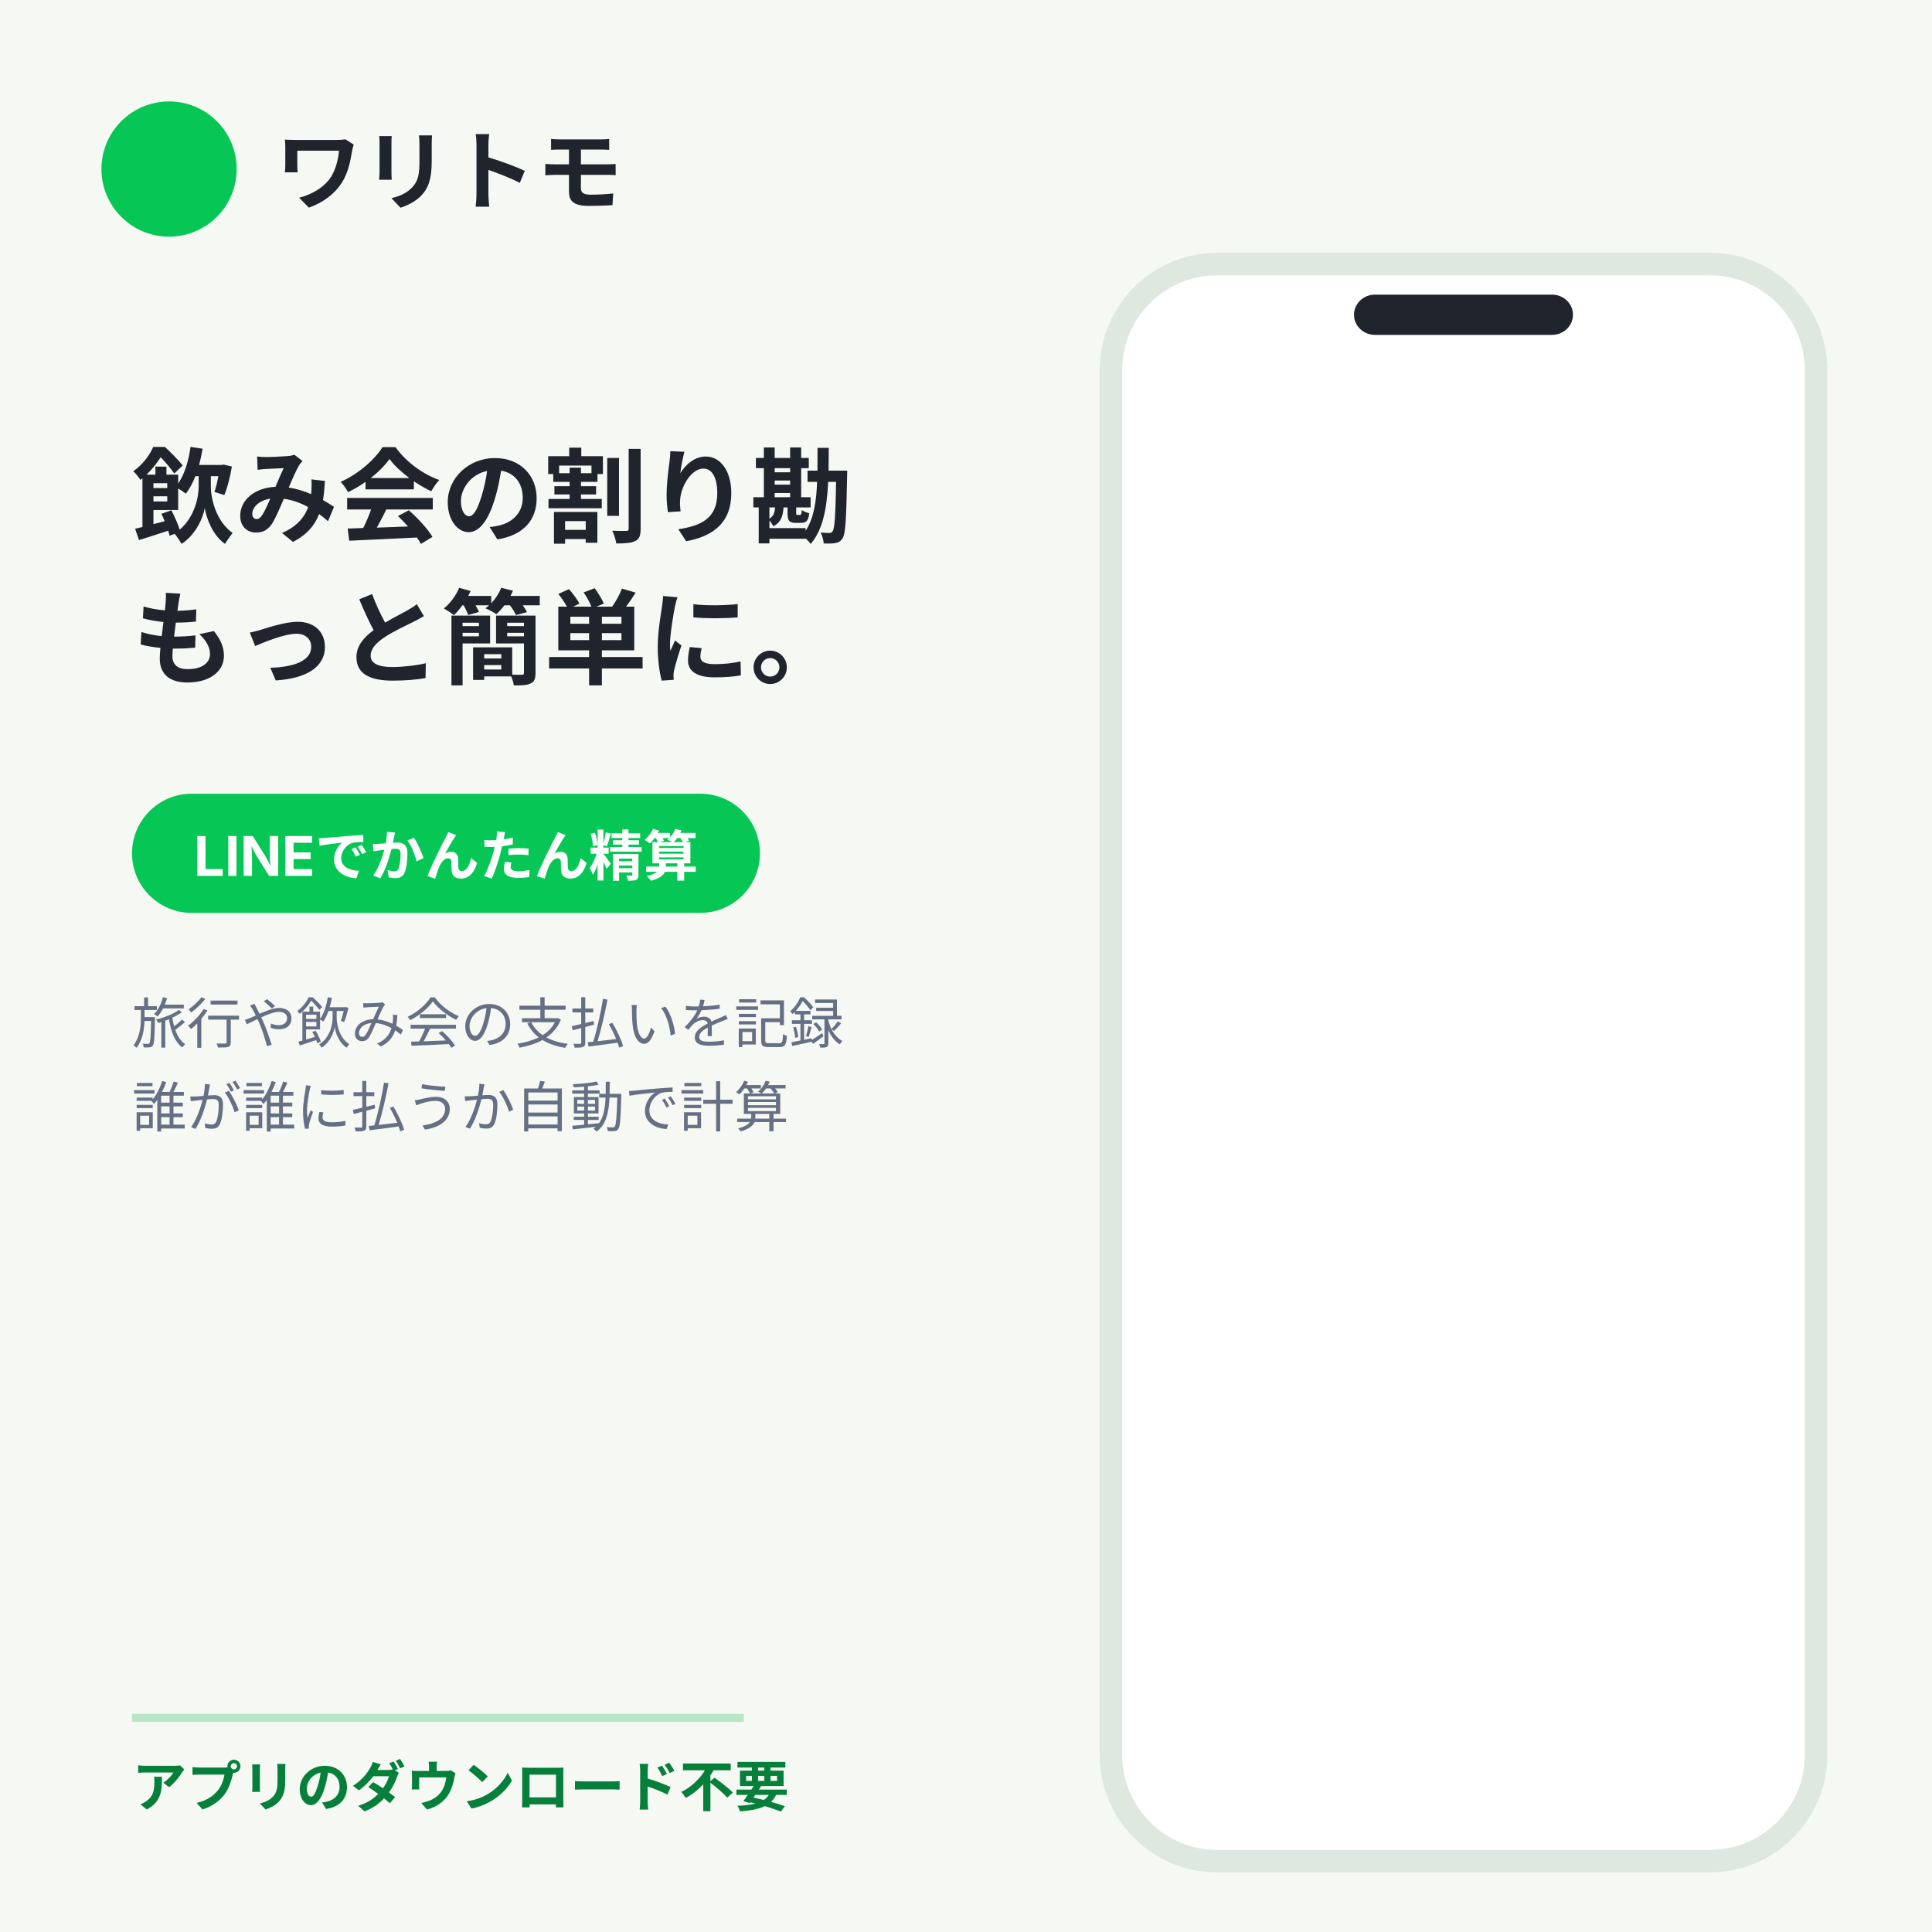
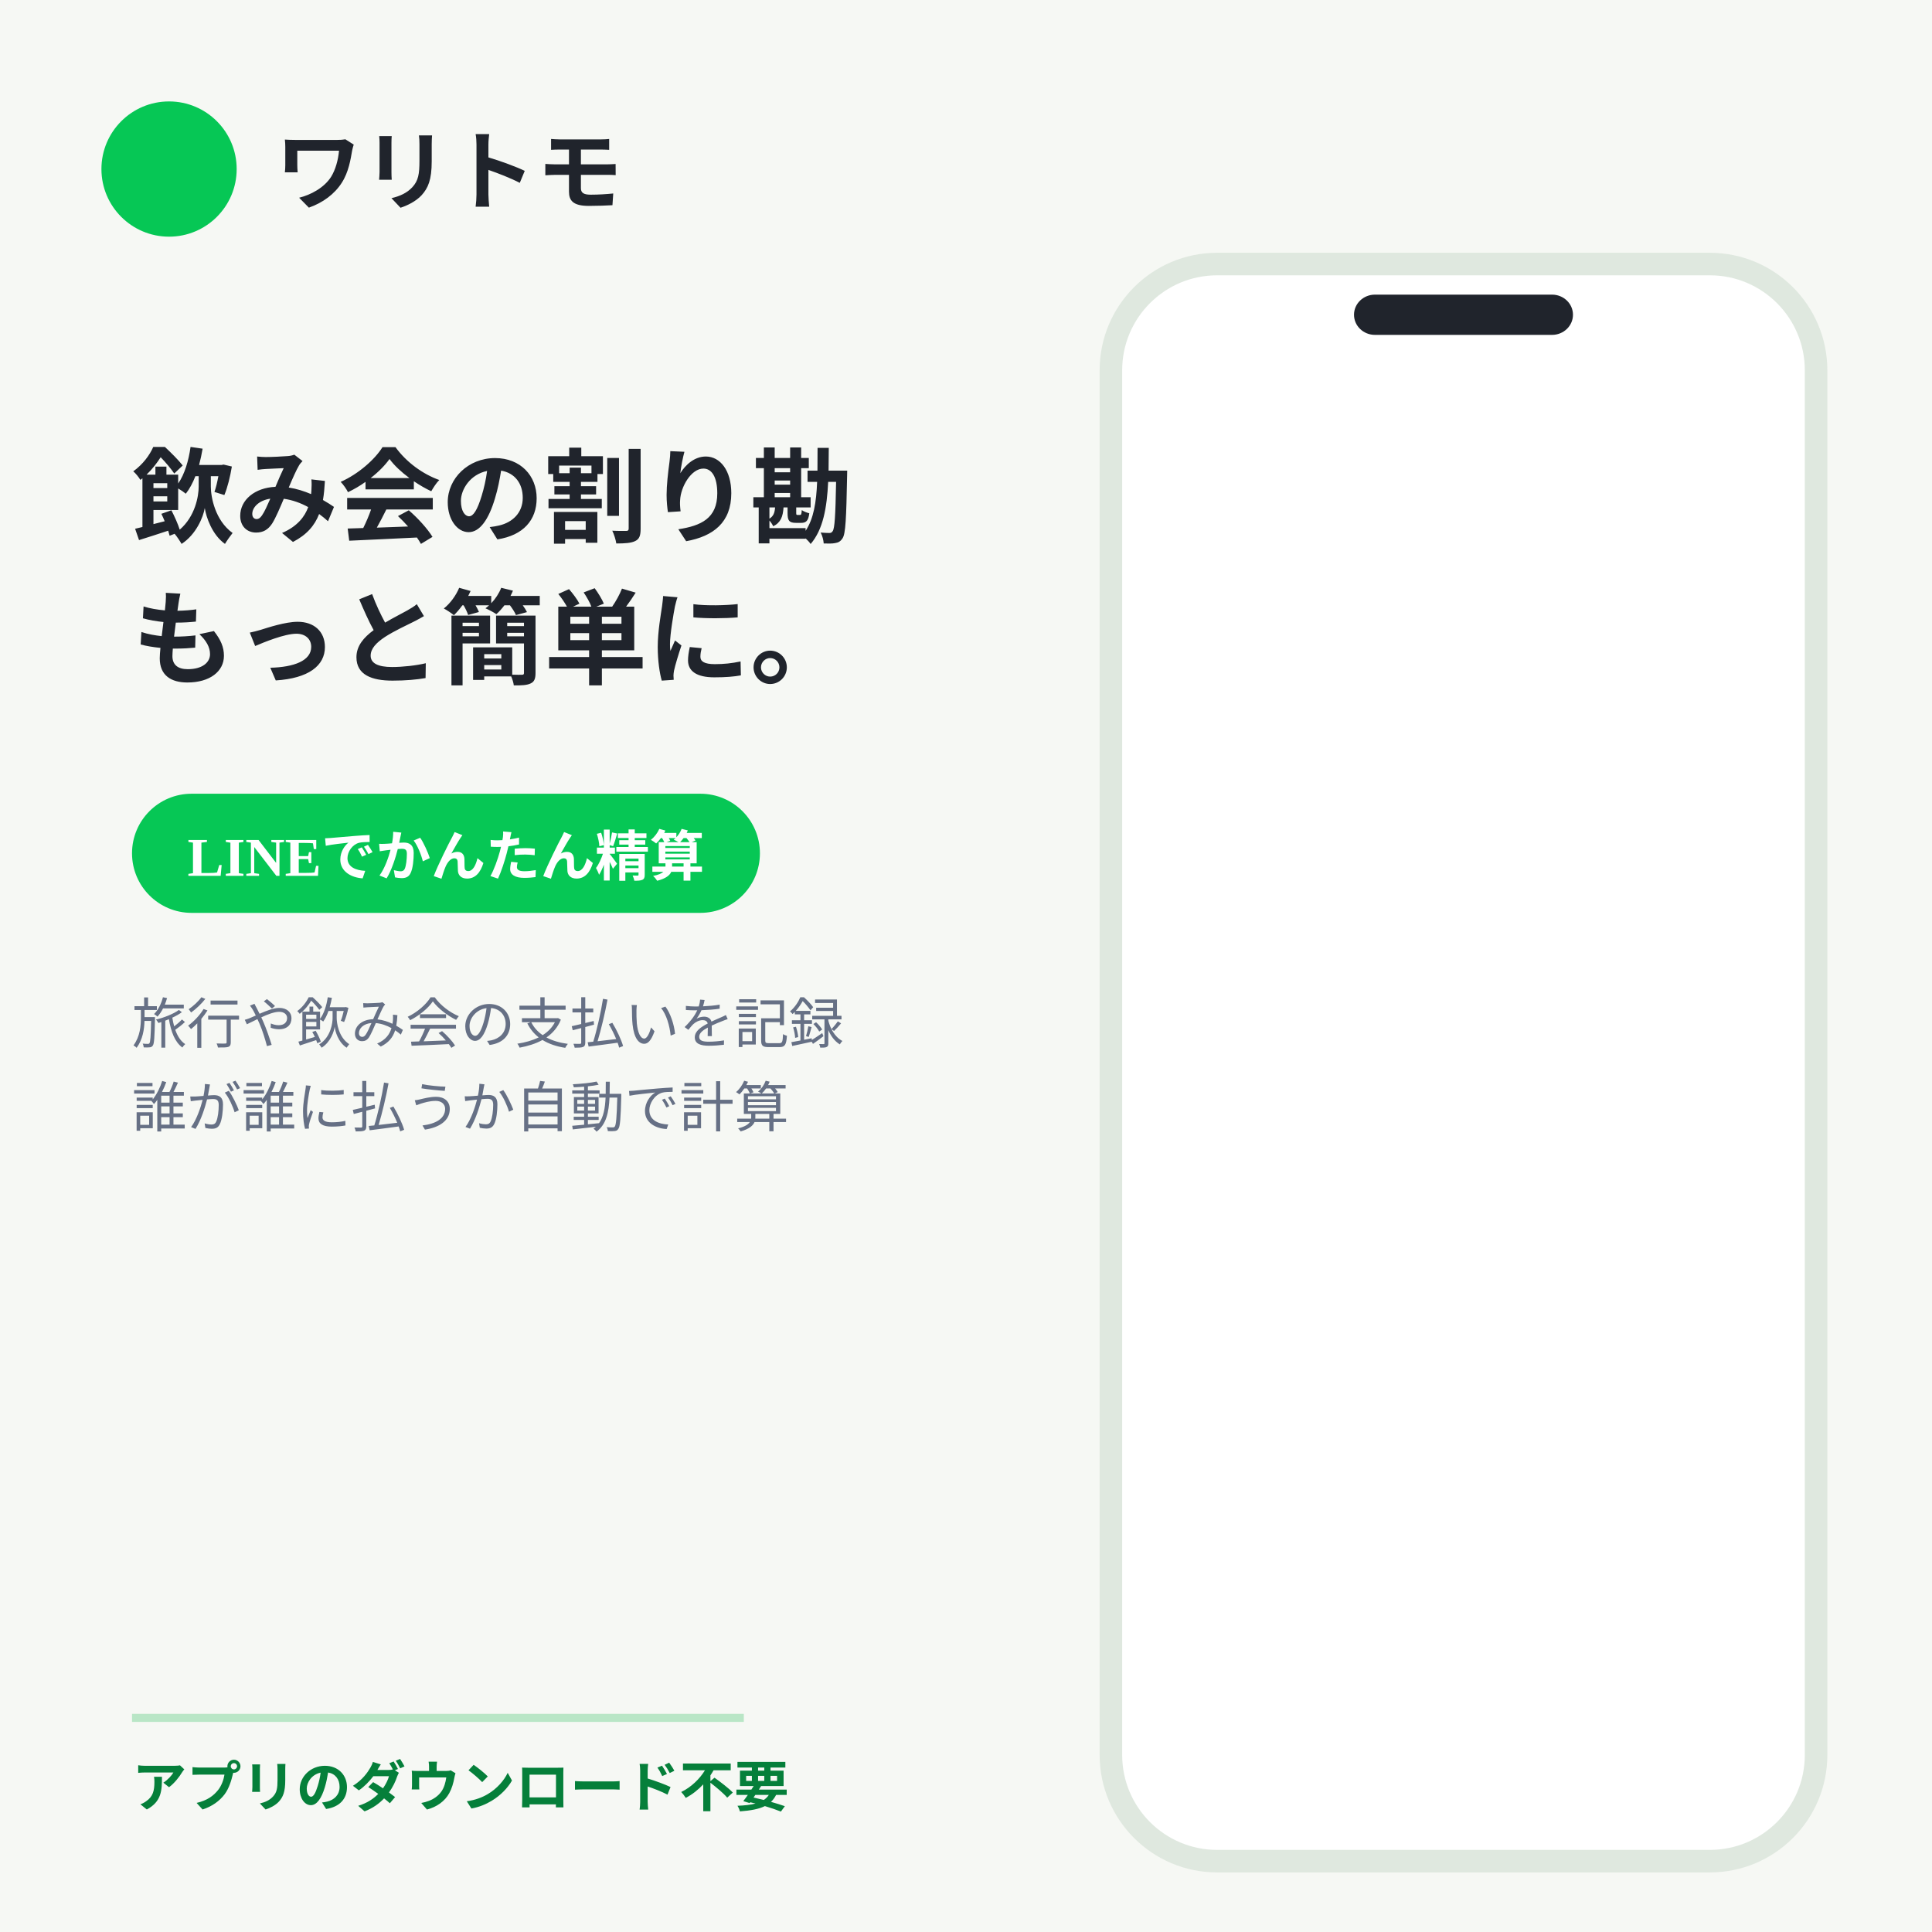
<svg xmlns="http://www.w3.org/2000/svg" width="1200" height="1200" viewBox="0 0 1200 1200">
  <rect width="1200" height="1200" fill="#f6f8f4" />
  <circle cx="105" cy="105" r="42" fill="#06c755" />
-   <text x="171" y="126" fill="#20242c" font-family="-apple-system, BlinkMacSystemFont, 'Hiragino Sans GB', sans-serif" font-size="54" font-weight="700">ワリトモ</text>
-   <text x="82" y="332" fill="#20242c" font-family="-apple-system, BlinkMacSystemFont, 'Hiragino Sans GB', sans-serif" font-size="64" font-weight="800">飲み会の割り勘</text>
-   <text x="82" y="420" fill="#20242c" font-family="-apple-system, BlinkMacSystemFont, 'Hiragino Sans GB', sans-serif" font-size="64" font-weight="800">もっと簡単に。</text>
+   <text x="171" y="126" fill="#20242c" font-family="Rounded Mplus 1c, sans-serif" font-size="54" font-weight="700">ワリトモ</text>
+   <text x="82" y="332" fill="#20242c" font-family="Rounded Mplus 1c, sans-serif" font-size="64" font-weight="800">飲み会の割り勘</text>
+   <text x="82" y="420" fill="#20242c" font-family="Rounded Mplus 1c, sans-serif" font-size="64" font-weight="800">もっと簡単に。</text>
  <rect x="82" y="493" width="390" height="74" rx="37" fill="#06c755" />
-   <text x="277" y="544" text-anchor="middle" fill="#ffffff" font-family="-apple-system, BlinkMacSystemFont, 'Hiragino Sans GB', sans-serif" font-size="34" font-weight="700">LINEでかんたん精算</text>
-   <text x="82" y="648" fill="#667085" font-family="-apple-system, BlinkMacSystemFont, 'Hiragino Sans GB', sans-serif" font-size="34" font-weight="500">旅行や飲み会の支払いを記録</text>
-   <text x="82" y="700" fill="#667085" font-family="-apple-system, BlinkMacSystemFont, 'Hiragino Sans GB', sans-serif" font-size="34" font-weight="500">誰が誰に払うか自動で計算</text>
+   <text x="277" y="544" text-anchor="middle" fill="#ffffff" font-family="Rounded Mplus 1c, sans-serif" font-size="34" font-weight="700">LINEでかんたん精算</text>
+   <text x="82" y="648" fill="#667085" font-family="Rounded Mplus 1c, sans-serif" font-size="34" font-weight="500">旅行や飲み会の支払いを記録</text>
+   <text x="82" y="700" fill="#667085" font-family="Rounded Mplus 1c, sans-serif" font-size="34" font-weight="500">誰が誰に払うか自動で計算</text>
  <rect x="690" y="164" width="438" height="992" rx="66" fill="#ffffff" stroke="#dfe8df" stroke-width="14" />
  <rect x="841" y="183" width="136" height="25" rx="13" fill="#20242c" />
  <path d="M82 1067h380" stroke="#b9e6c6" stroke-width="5" />
-   <text x="82" y="1122" fill="#057f3a" font-family="-apple-system, BlinkMacSystemFont, 'Hiragino Sans GB', sans-serif" font-size="34" font-weight="700">アプリのダウンロード不要</text>
+   <text x="82" y="1122" fill="#057f3a" font-family="Rounded Mplus 1c, sans-serif" font-size="34" font-weight="700">アプリのダウンロード不要</text>
</svg>
